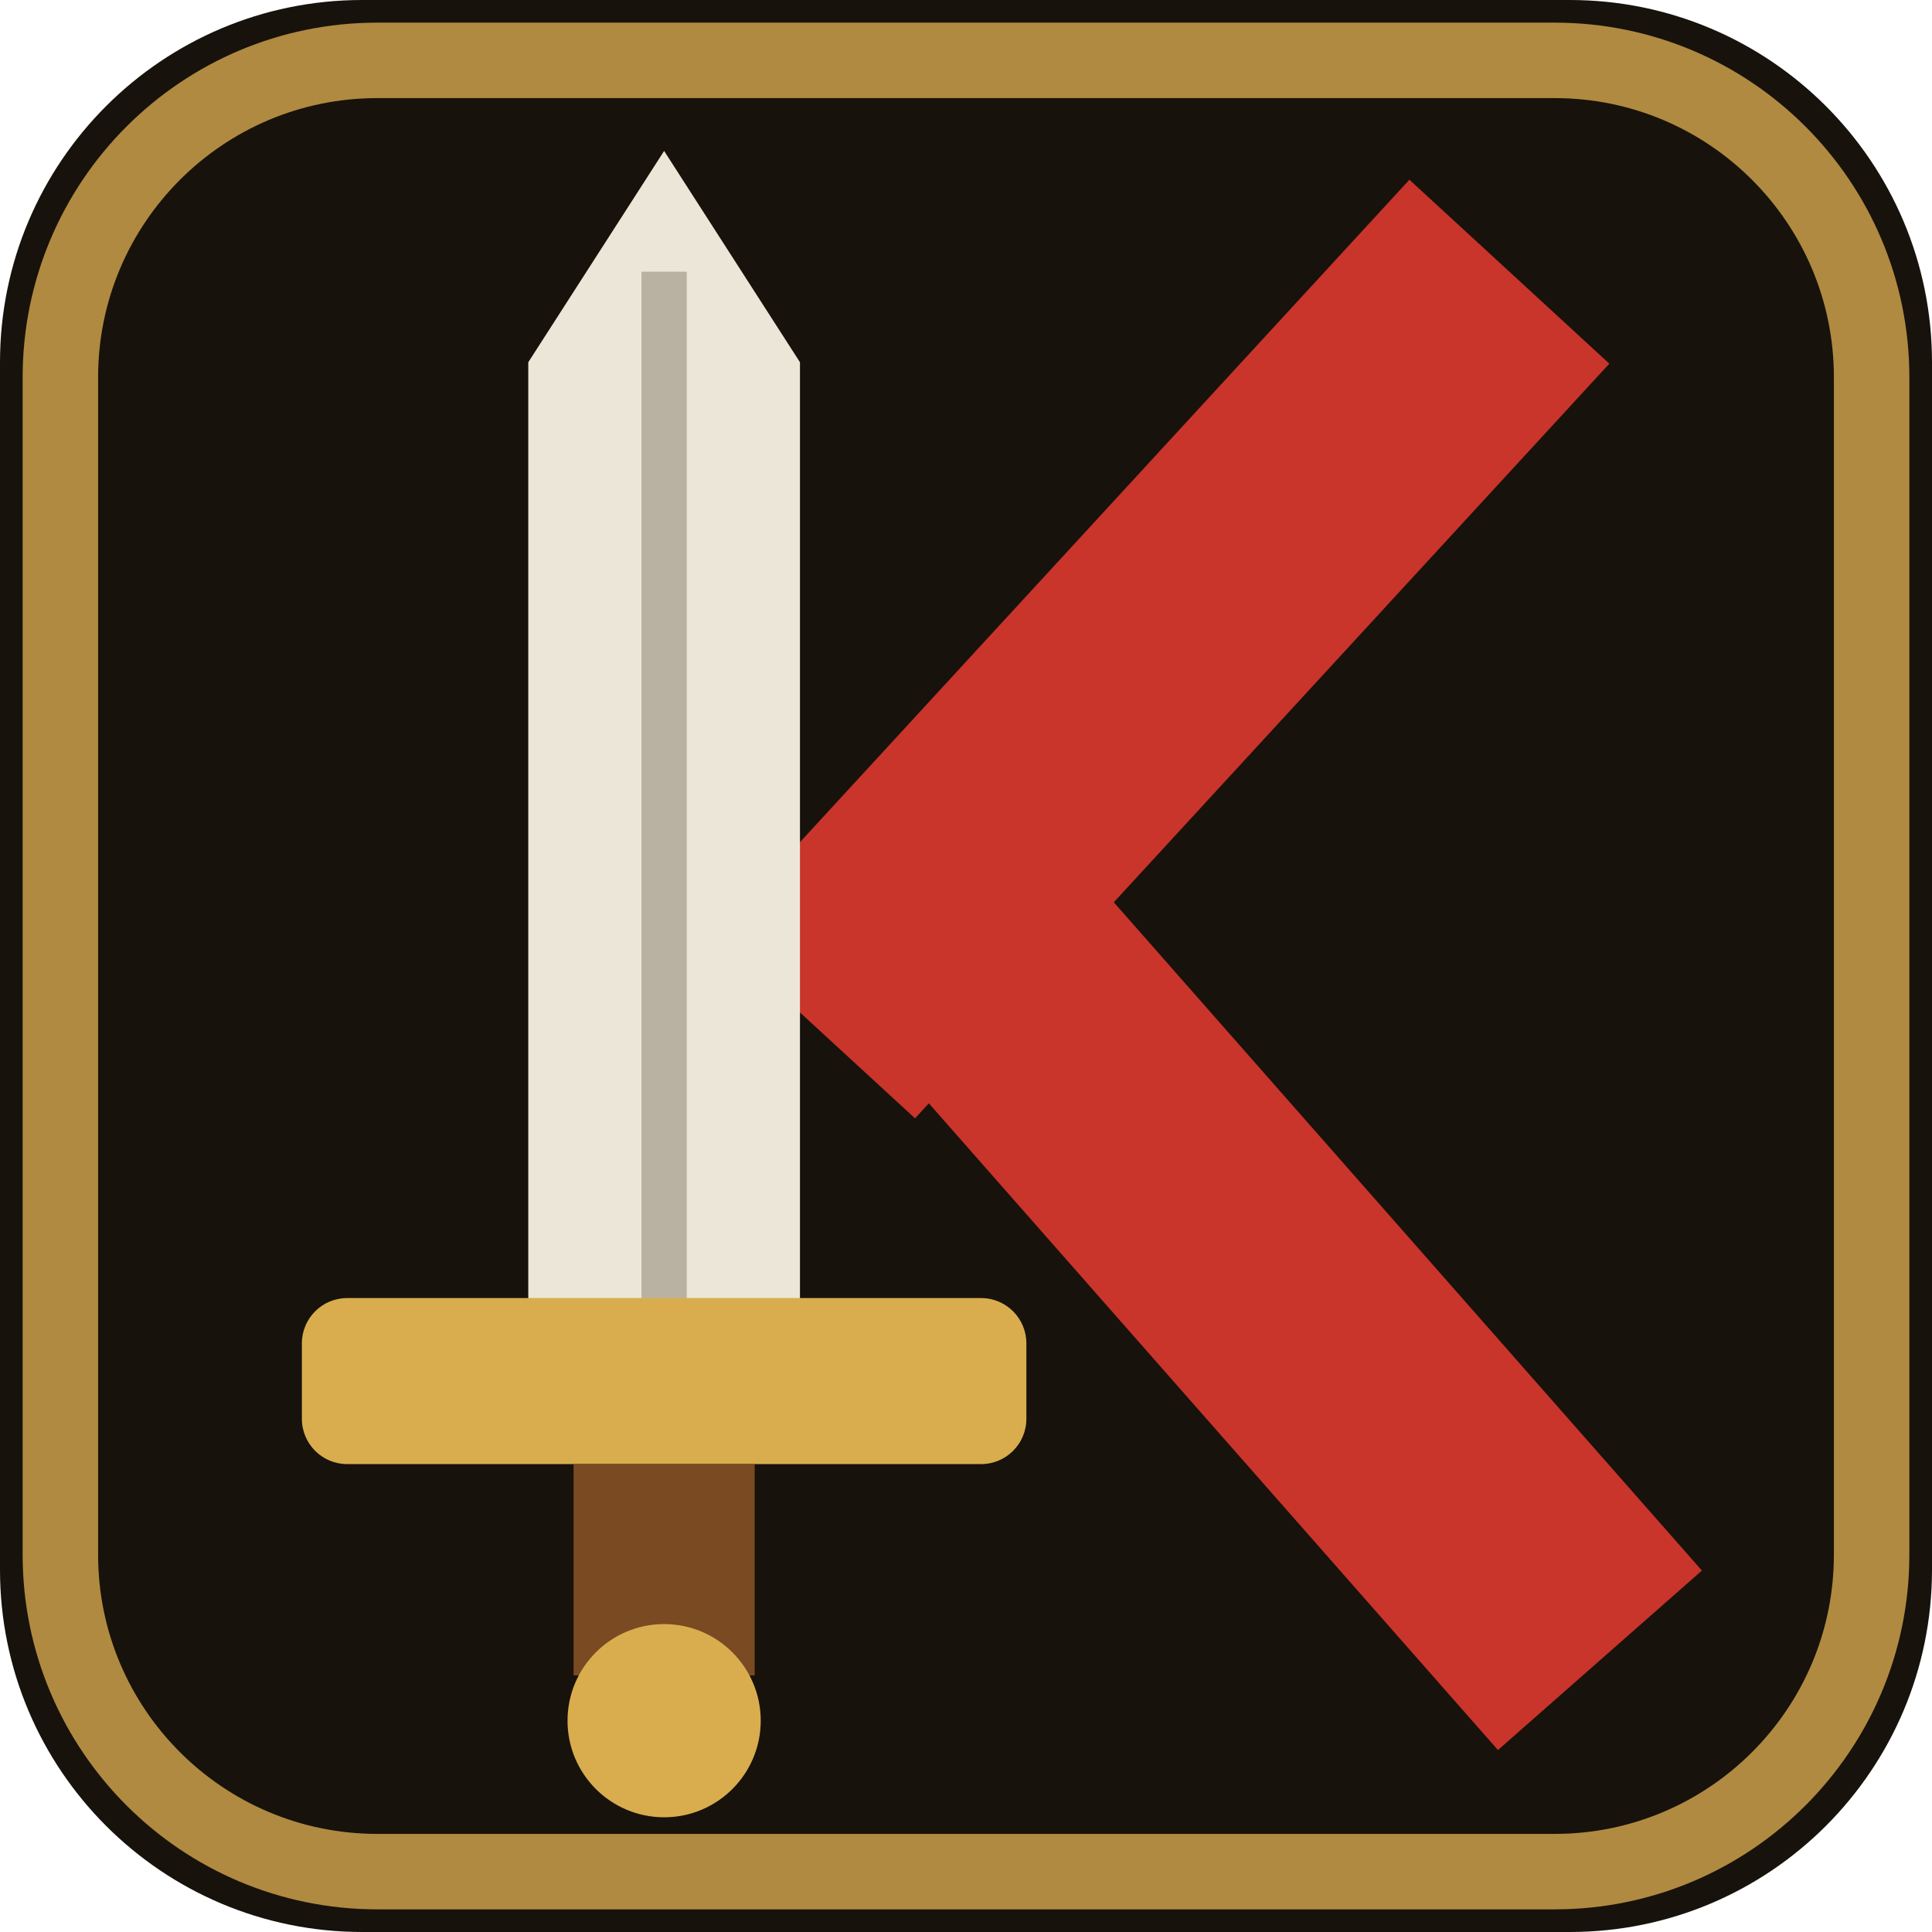
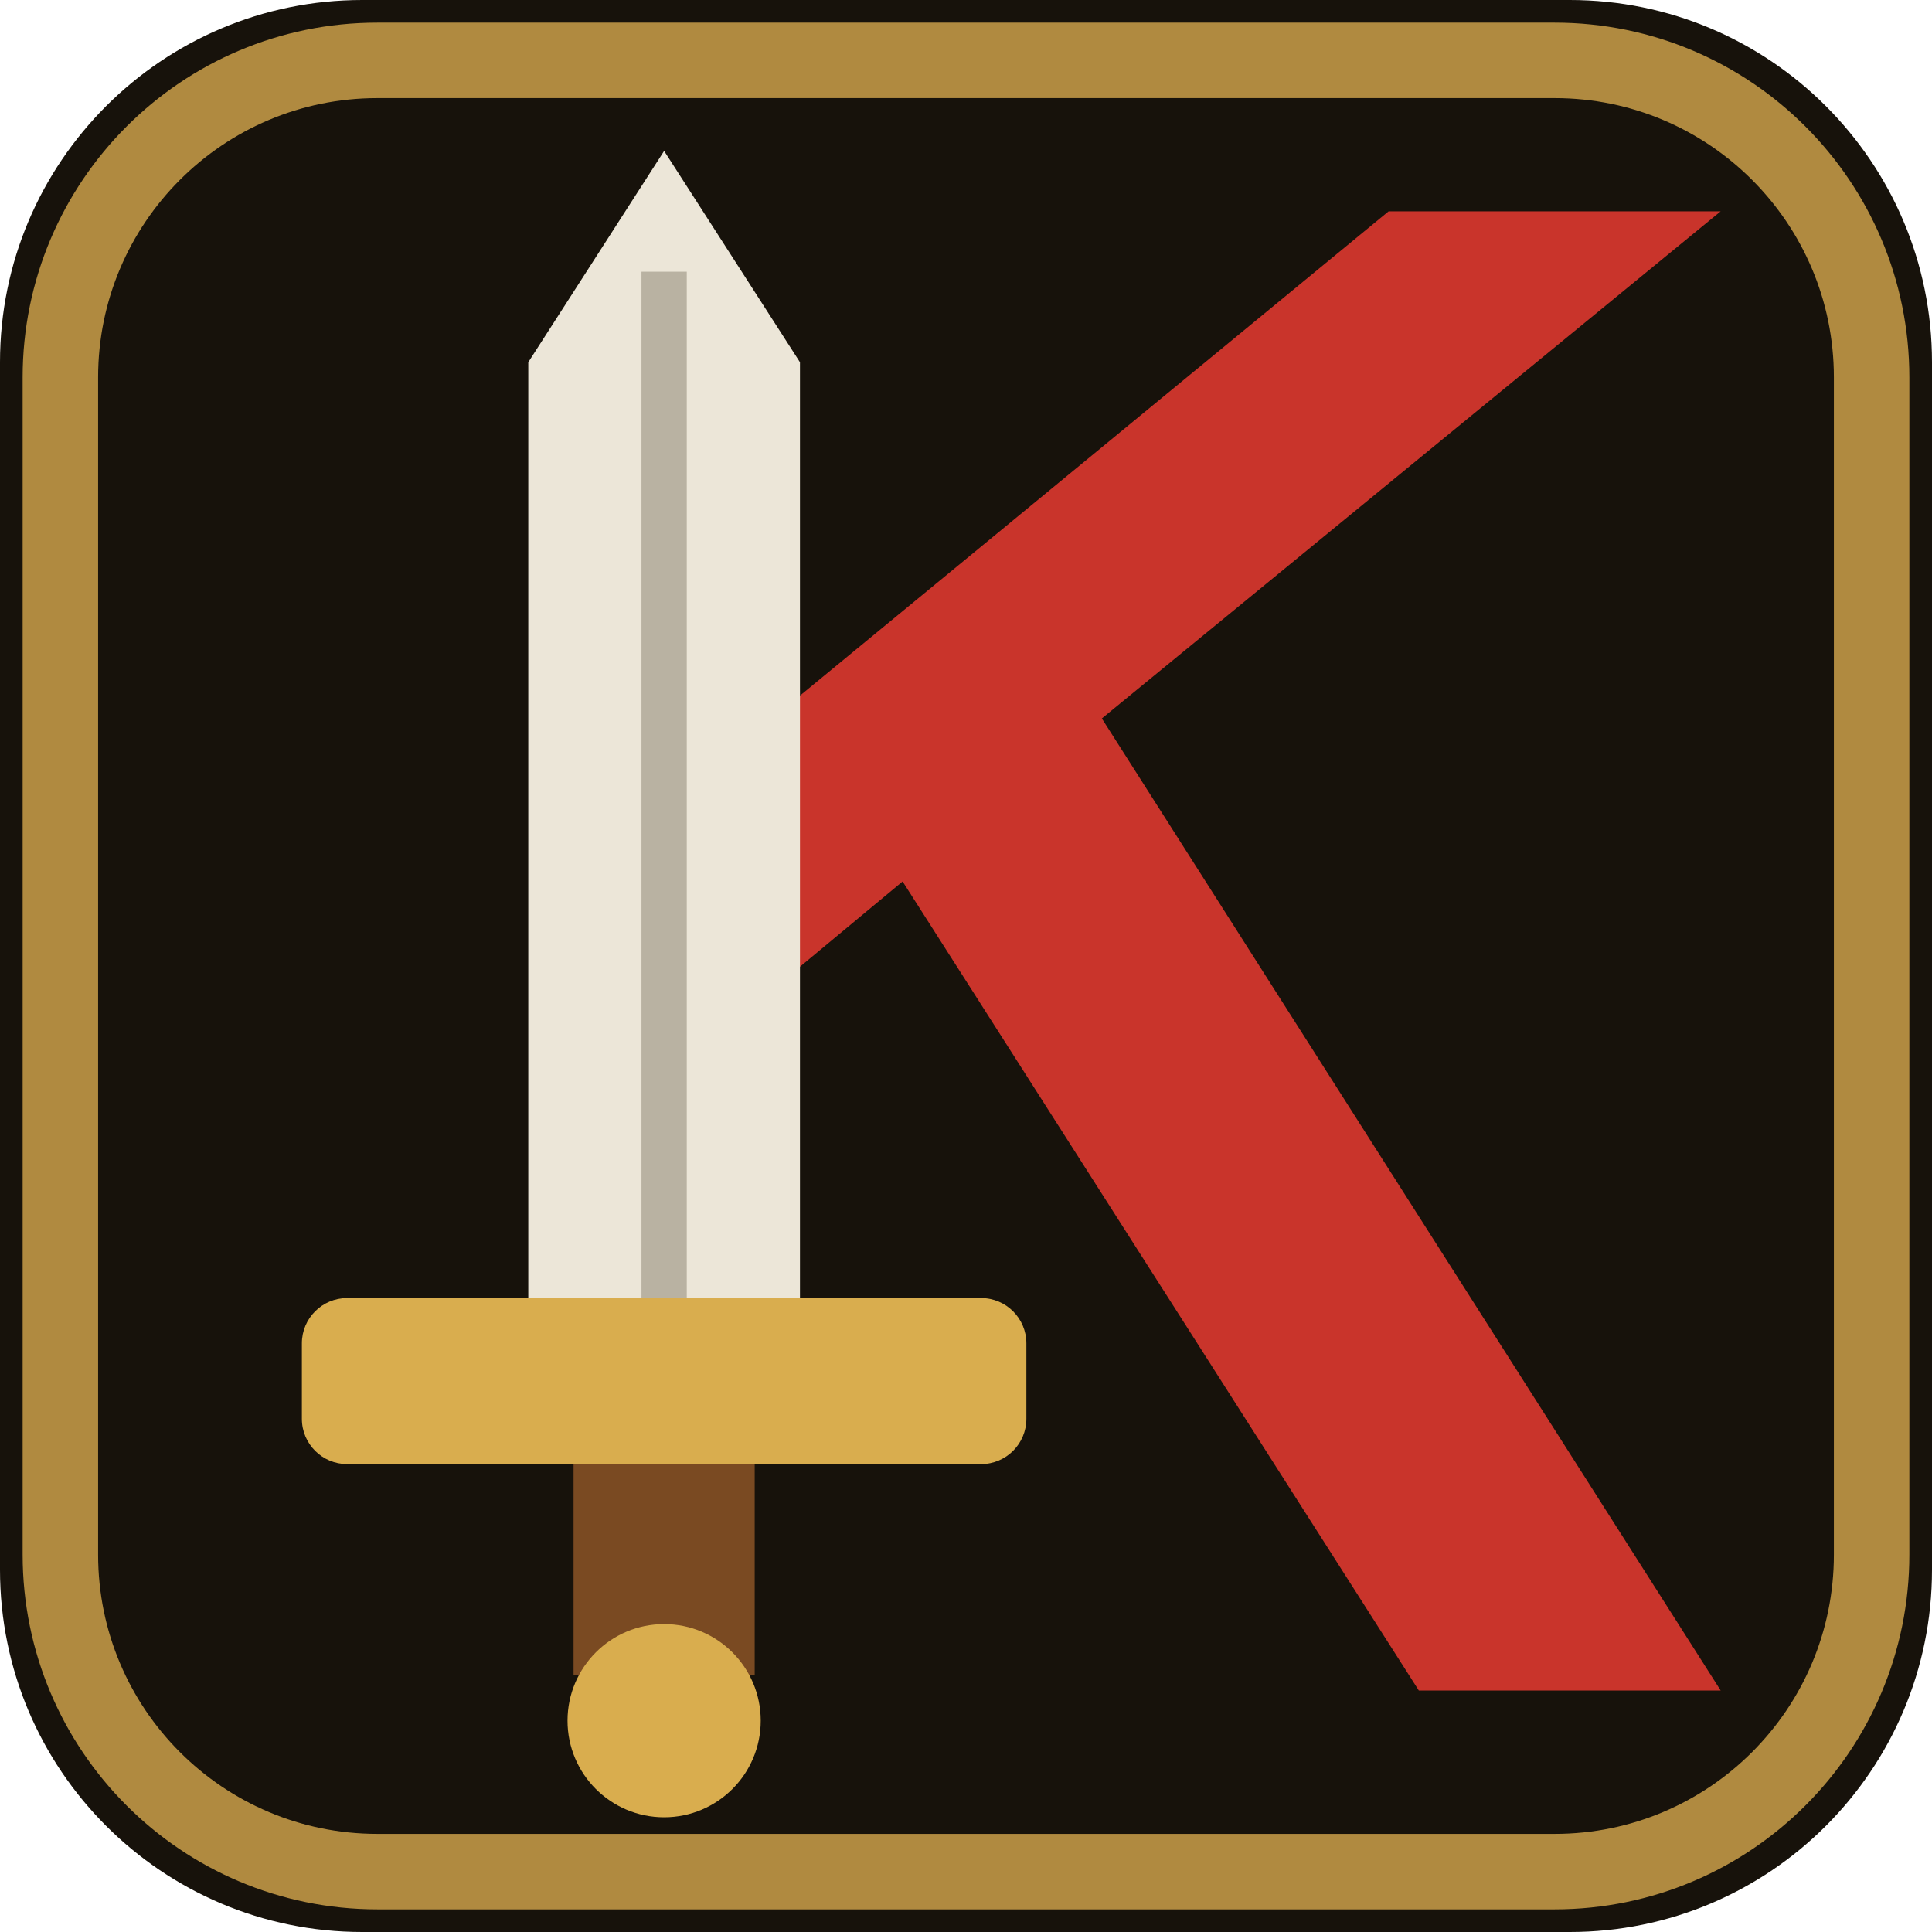
<svg xmlns="http://www.w3.org/2000/svg" viewBox="0 0 64 64">
  <rect width="64" height="64" rx="12" fill="#17120b" />
  <rect x="2" y="2" width="60" height="60" rx="10.5" fill="none" stroke="#b08a40" stroke-width="2.5" />
-   <path d="M27 34L50 9M31 30l22 25" stroke="#c9342b" stroke-width="9" stroke-linecap="butt" fill="none" />
+   <path d="M24 25.1L46 7h11L36.5 23.8 57 56H47L29.9 29.2 24 34.1z" fill="#c9342b" />
  <path d="M17.5 12L22 5l4.5 7v32h-9z" fill="#ece6d8" />
  <path d="M22 9v35" stroke="#b9b2a2" stroke-width="1.5" />
  <rect x="10" y="43" width="24" height="5.5" rx="1.5" fill="#d9ad4e" />
  <rect x="19" y="48.5" width="6" height="7" fill="#7a4a22" />
  <circle cx="22" cy="57" r="3.2" fill="#d9ad4e" />
</svg>
